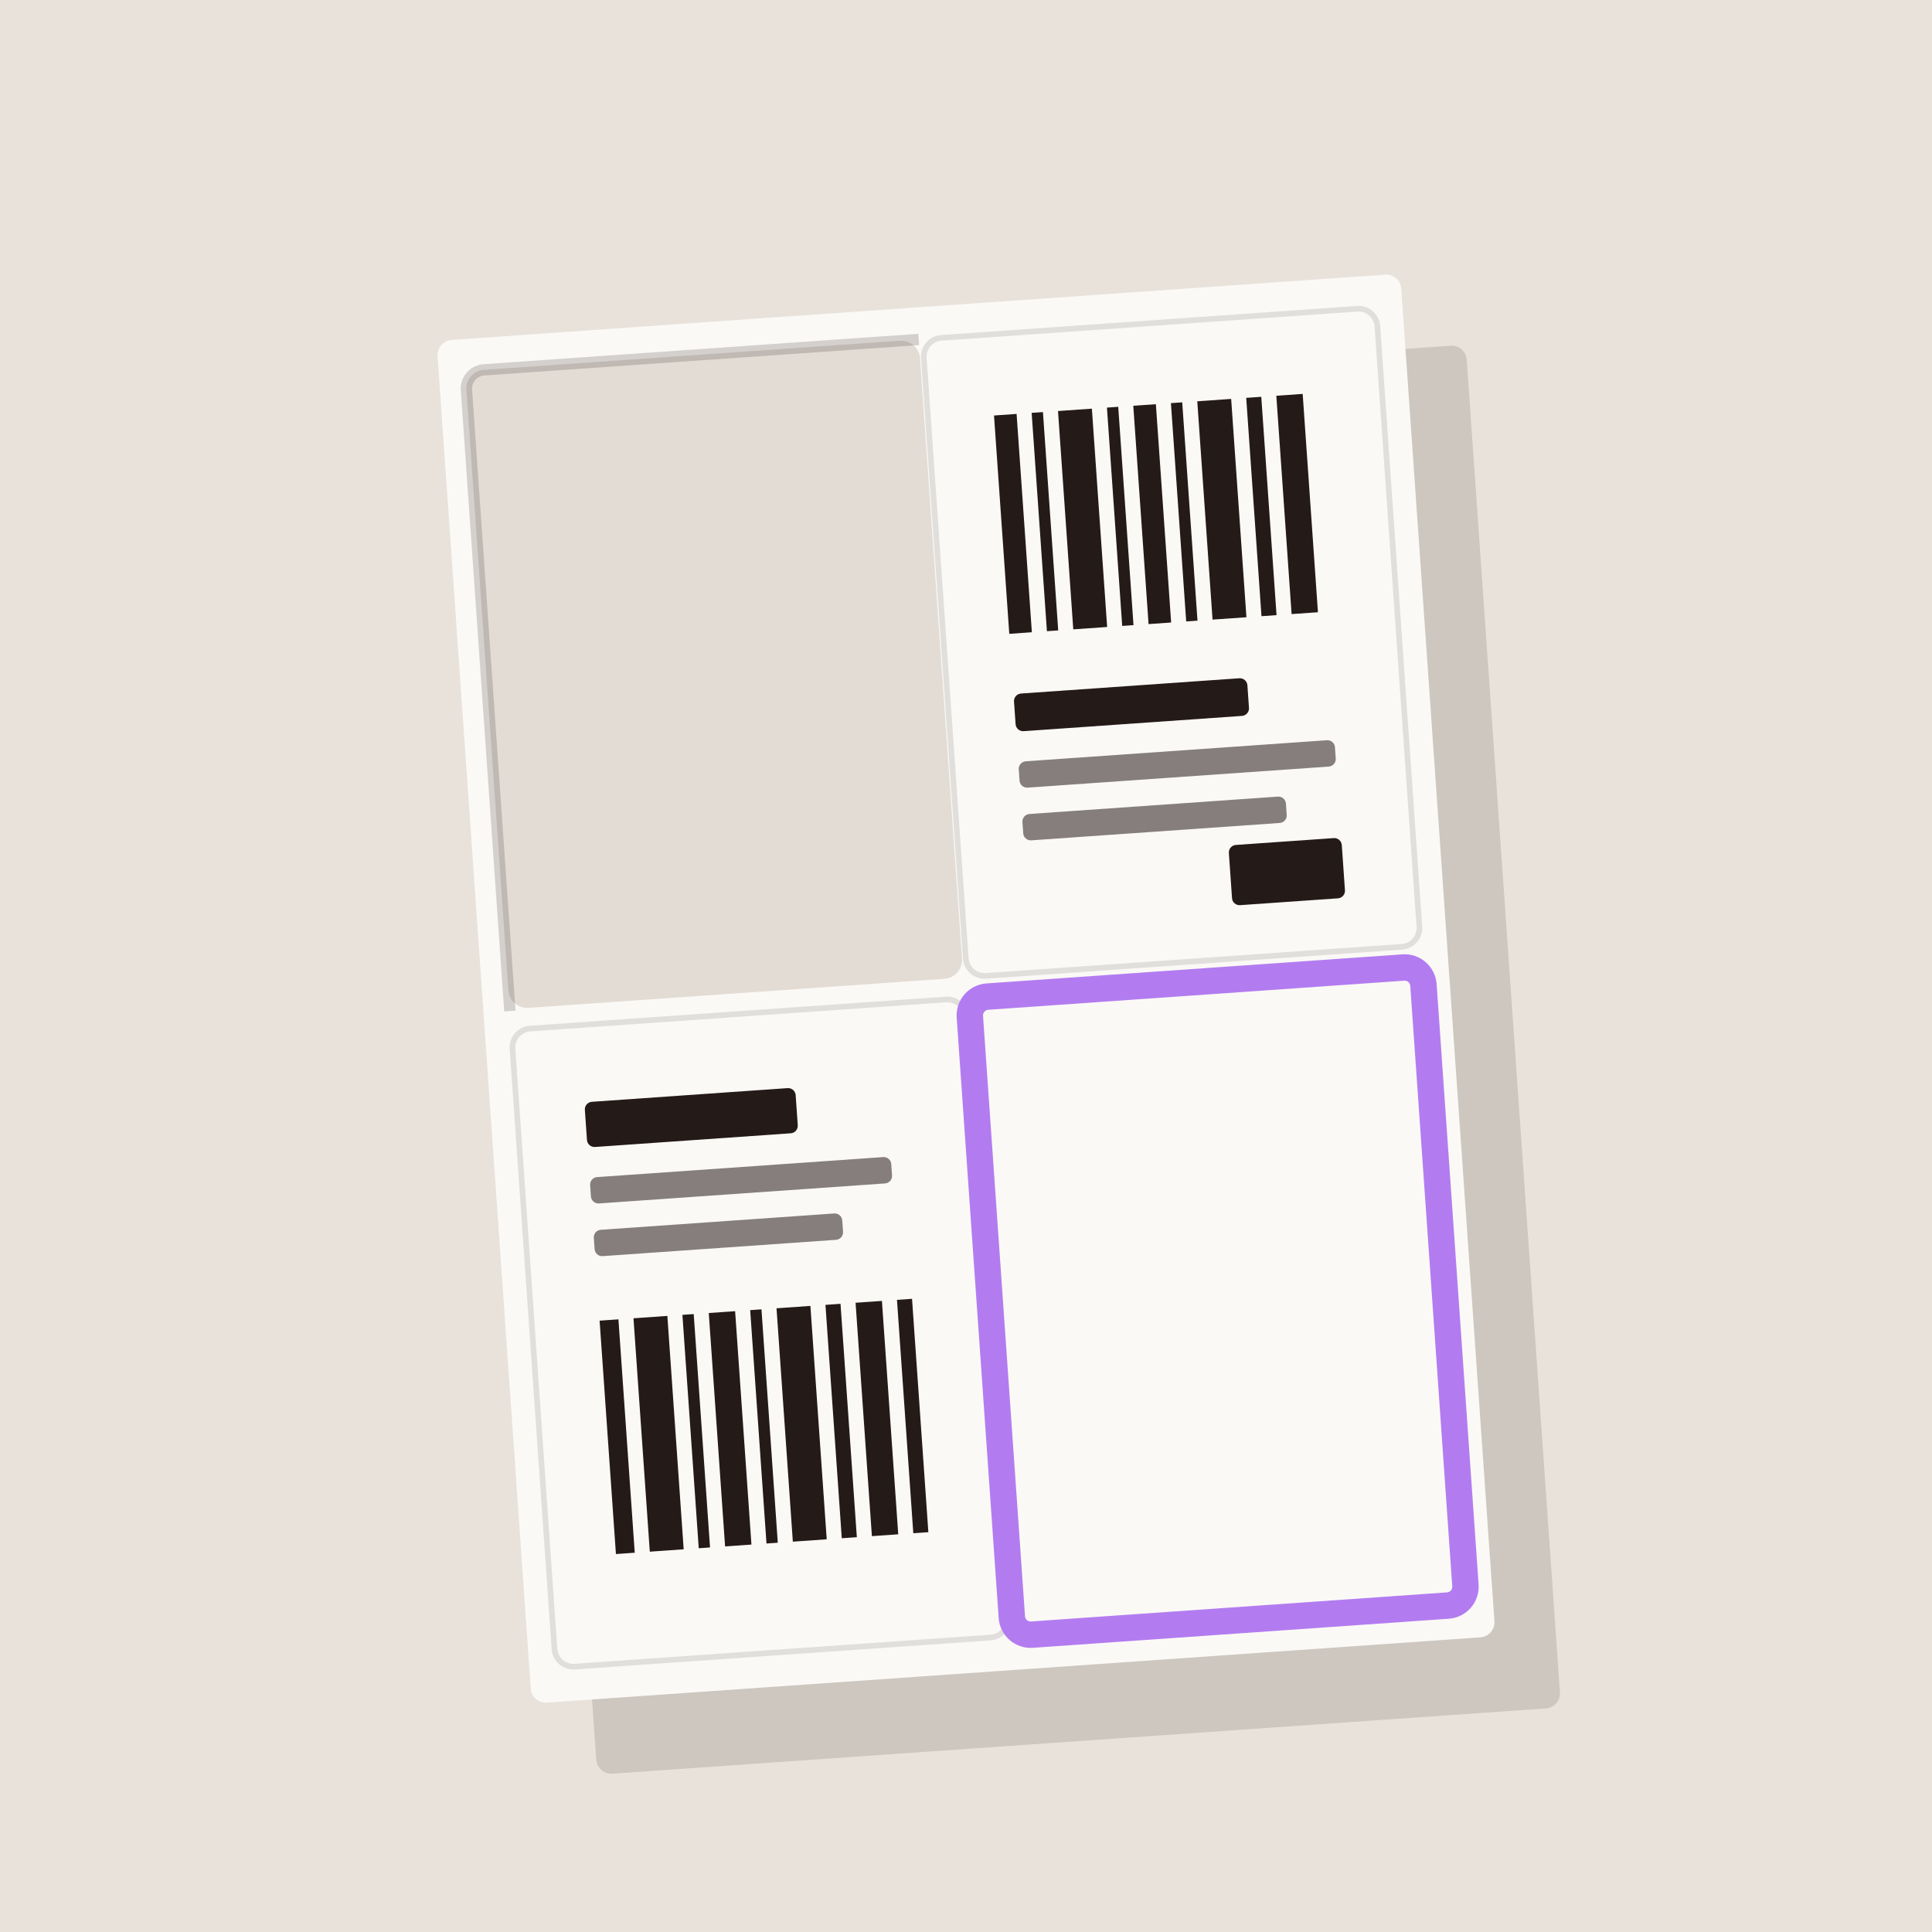
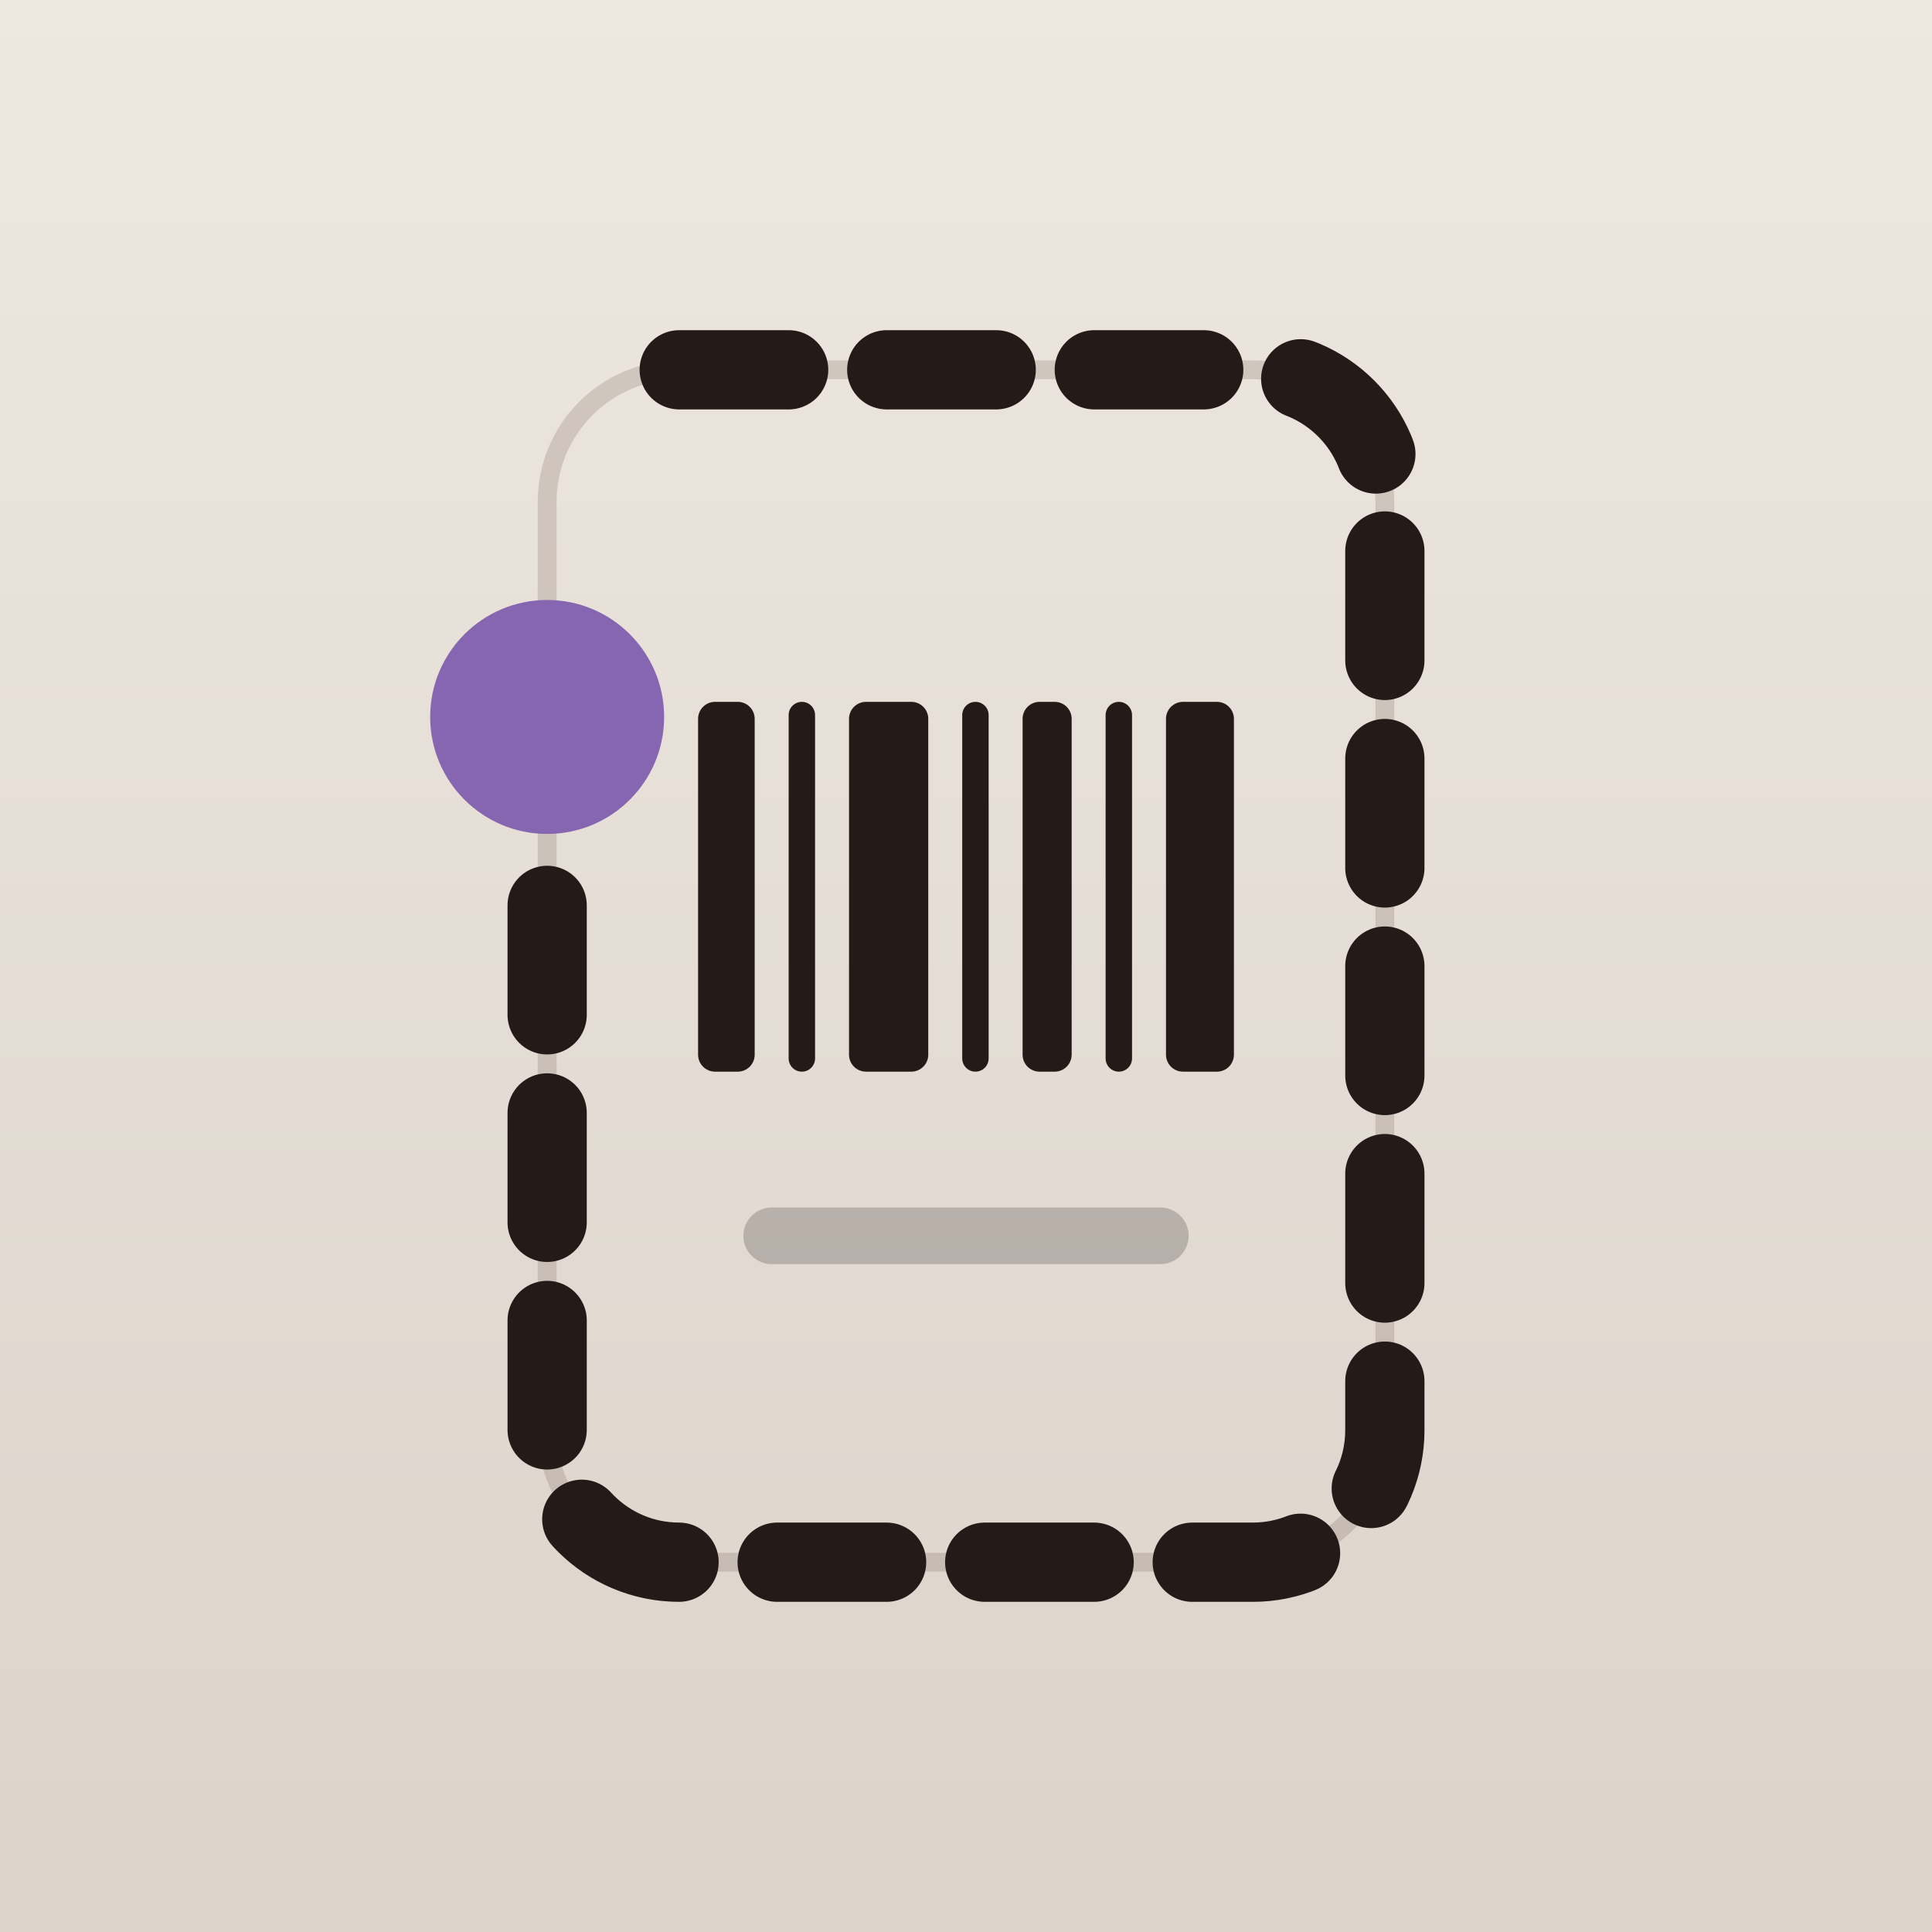
- <svg xmlns="http://www.w3.org/2000/svg" viewBox="0 0 512 512">
-   <rect width="512" height="512" fill="#E8E2DB" />
-   <g transform="translate(256 262) rotate(-4) translate(-128 -181)">
-     <rect x="16" y="20" width="256" height="362" rx="4" fill="#241A17" opacity=".14" />
-     <rect width="256" height="362" rx="4" fill="#FBF9F6" />
-     <rect x="7" y="8.5" width="120.5" height="169.5" rx="5" fill="#E3DCD4" />
-     <path d="M7 178.5 V13.5 a5 5 0 0 1 5 -5 H127.5" fill="none" stroke="#241A17" stroke-opacity=".18" stroke-width="3" />
-     <rect x="128.5" y="8.5" width="120.5" height="169.5" rx="5" fill="none" stroke="#241A17" stroke-opacity=".12" stroke-width="1.5" />
-     <g fill="#241A17">
-       <rect x="146" y="30" width="6" height="58" />
-       <rect x="156" y="30" width="3" height="58" />
-       <rect x="163" y="30" width="9" height="58" />
-       <rect x="176" y="30" width="3" height="58" />
-       <rect x="183" y="30" width="6" height="58" />
-       <rect x="193" y="30" width="3" height="58" />
-       <rect x="200" y="30" width="9" height="58" />
-       <rect x="213" y="30" width="4" height="58" />
-       <rect x="221" y="30" width="7" height="58" />
-       <rect x="146" y="104" width="62" height="10" rx="2" />
-       <rect x="146" y="122" width="84" height="7" rx="2" opacity=".55" />
-       <rect x="146" y="136" width="70" height="7" rx="2" opacity=".55" />
-       <rect x="200" y="148" width="30" height="16" rx="2" />
-     </g>
-     <rect x="7" y="183.5" width="120.5" height="169.5" rx="5" fill="none" stroke="#241A17" stroke-opacity=".12" stroke-width="1.5" />
-     <g fill="#241A17">
-       <rect x="25" y="204" width="56" height="12" rx="2" />
-       <rect x="25" y="224" width="80" height="7" rx="2" opacity=".55" />
-       <rect x="25" y="238" width="66" height="7" rx="2" opacity=".55" />
-       <rect x="25" y="262" width="5" height="62" />
-       <rect x="34" y="262" width="9" height="62" />
-       <rect x="47" y="262" width="3" height="62" />
-       <rect x="54" y="262" width="7" height="62" />
-       <rect x="65" y="262" width="3" height="62" />
-       <rect x="72" y="262" width="9" height="62" />
-       <rect x="85" y="262" width="4" height="62" />
-       <rect x="93" y="262" width="7" height="62" />
-       <rect x="104" y="262" width="4" height="62" />
-     </g>
-     <rect x="128.5" y="183.5" width="120.5" height="169.5" rx="5" fill="none" stroke="#B27CF0" stroke-width="7" />
-   </g>
+ <svg xmlns="http://www.w3.org/2000/svg" viewBox="0 0 1024 1024">
+   <defs>
+     <linearGradient id="tbg" x1="0" y1="0" x2="0" y2="1">
+       <stop offset="0" stop-color="#EEE8E1" />
+       <stop offset="1" stop-color="#DCD3CA" />
+     </linearGradient>
+   </defs>
+   <rect width="1024" height="1024" fill="url(#tbg)" />
+   <path d="M360 196 H664 A70 70 0 0 1 734 266 V758 A70 70 0 0 1 664 828 H360 A70 70 0 0 1 290 758 V266 A70 70 0 0 1 360 196" fill="none" stroke="#6E5C55" stroke-opacity=".22" stroke-width="10" />
+   <path d="M360 196 H664 A70 70 0 0 1 734 266 V758 A70 70 0 0 1 664 828 H360 A70 70 0 0 1 290 758 V452" fill="none" stroke="#241A17" stroke-width="42" stroke-linecap="round" stroke-linejoin="round" stroke-dasharray="58 52" />
+   <rect x="370.0" y="372.0" width="30.0" height="196" rx="9.0" fill="#241A17" />
+   <rect x="418.0" y="372.0" width="14.0" height="196" rx="7.0" fill="#241A17" />
+   <rect x="450.0" y="372.0" width="42.0" height="196" rx="9.0" fill="#241A17" />
+   <rect x="510.0" y="372.0" width="14.0" height="196" rx="7.0" fill="#241A17" />
+   <rect x="542.0" y="372.0" width="26.0" height="196" rx="9.0" fill="#241A17" />
+   <rect x="586.0" y="372.0" width="14.0" height="196" rx="7.0" fill="#241A17" />
+   <rect x="618.0" y="372.0" width="36.0" height="196" rx="9.0" fill="#241A17" />
+   <rect x="394" y="640" width="236" height="30" rx="15" fill="#241A17" fill-opacity=".22" />
+   <circle cx="290" cy="380" r="62" fill="#8666B0" />
</svg>
